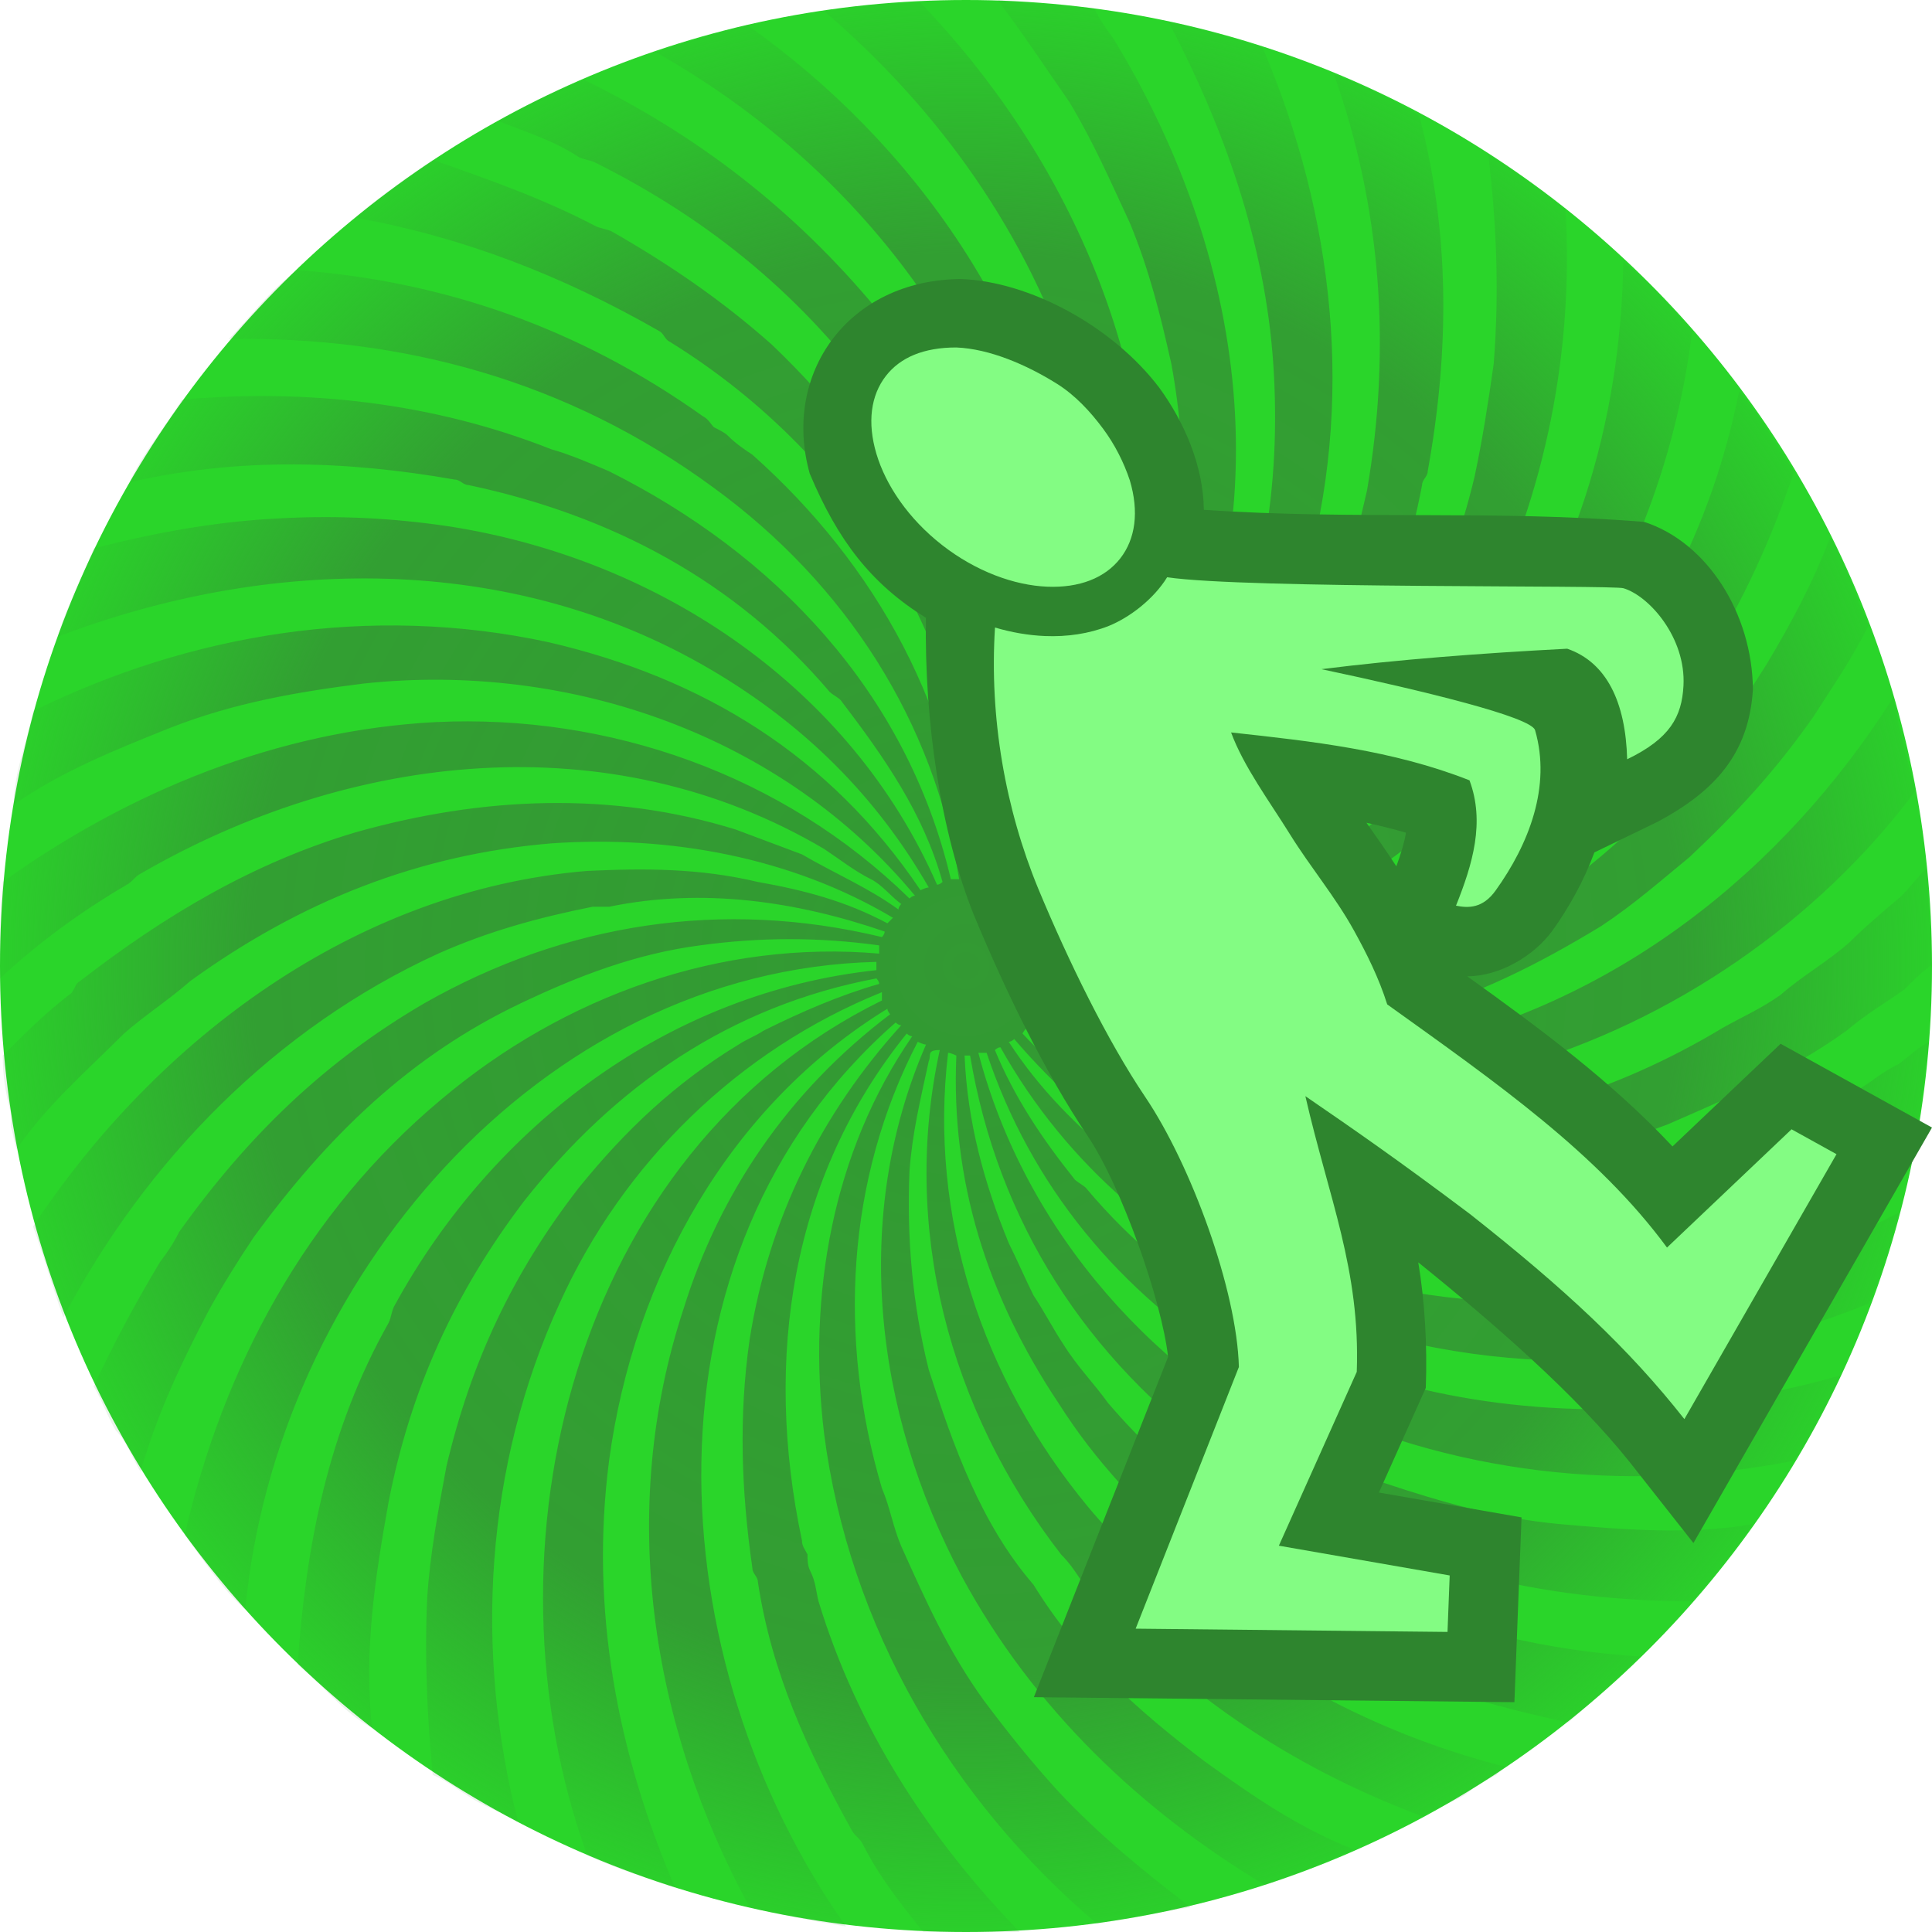
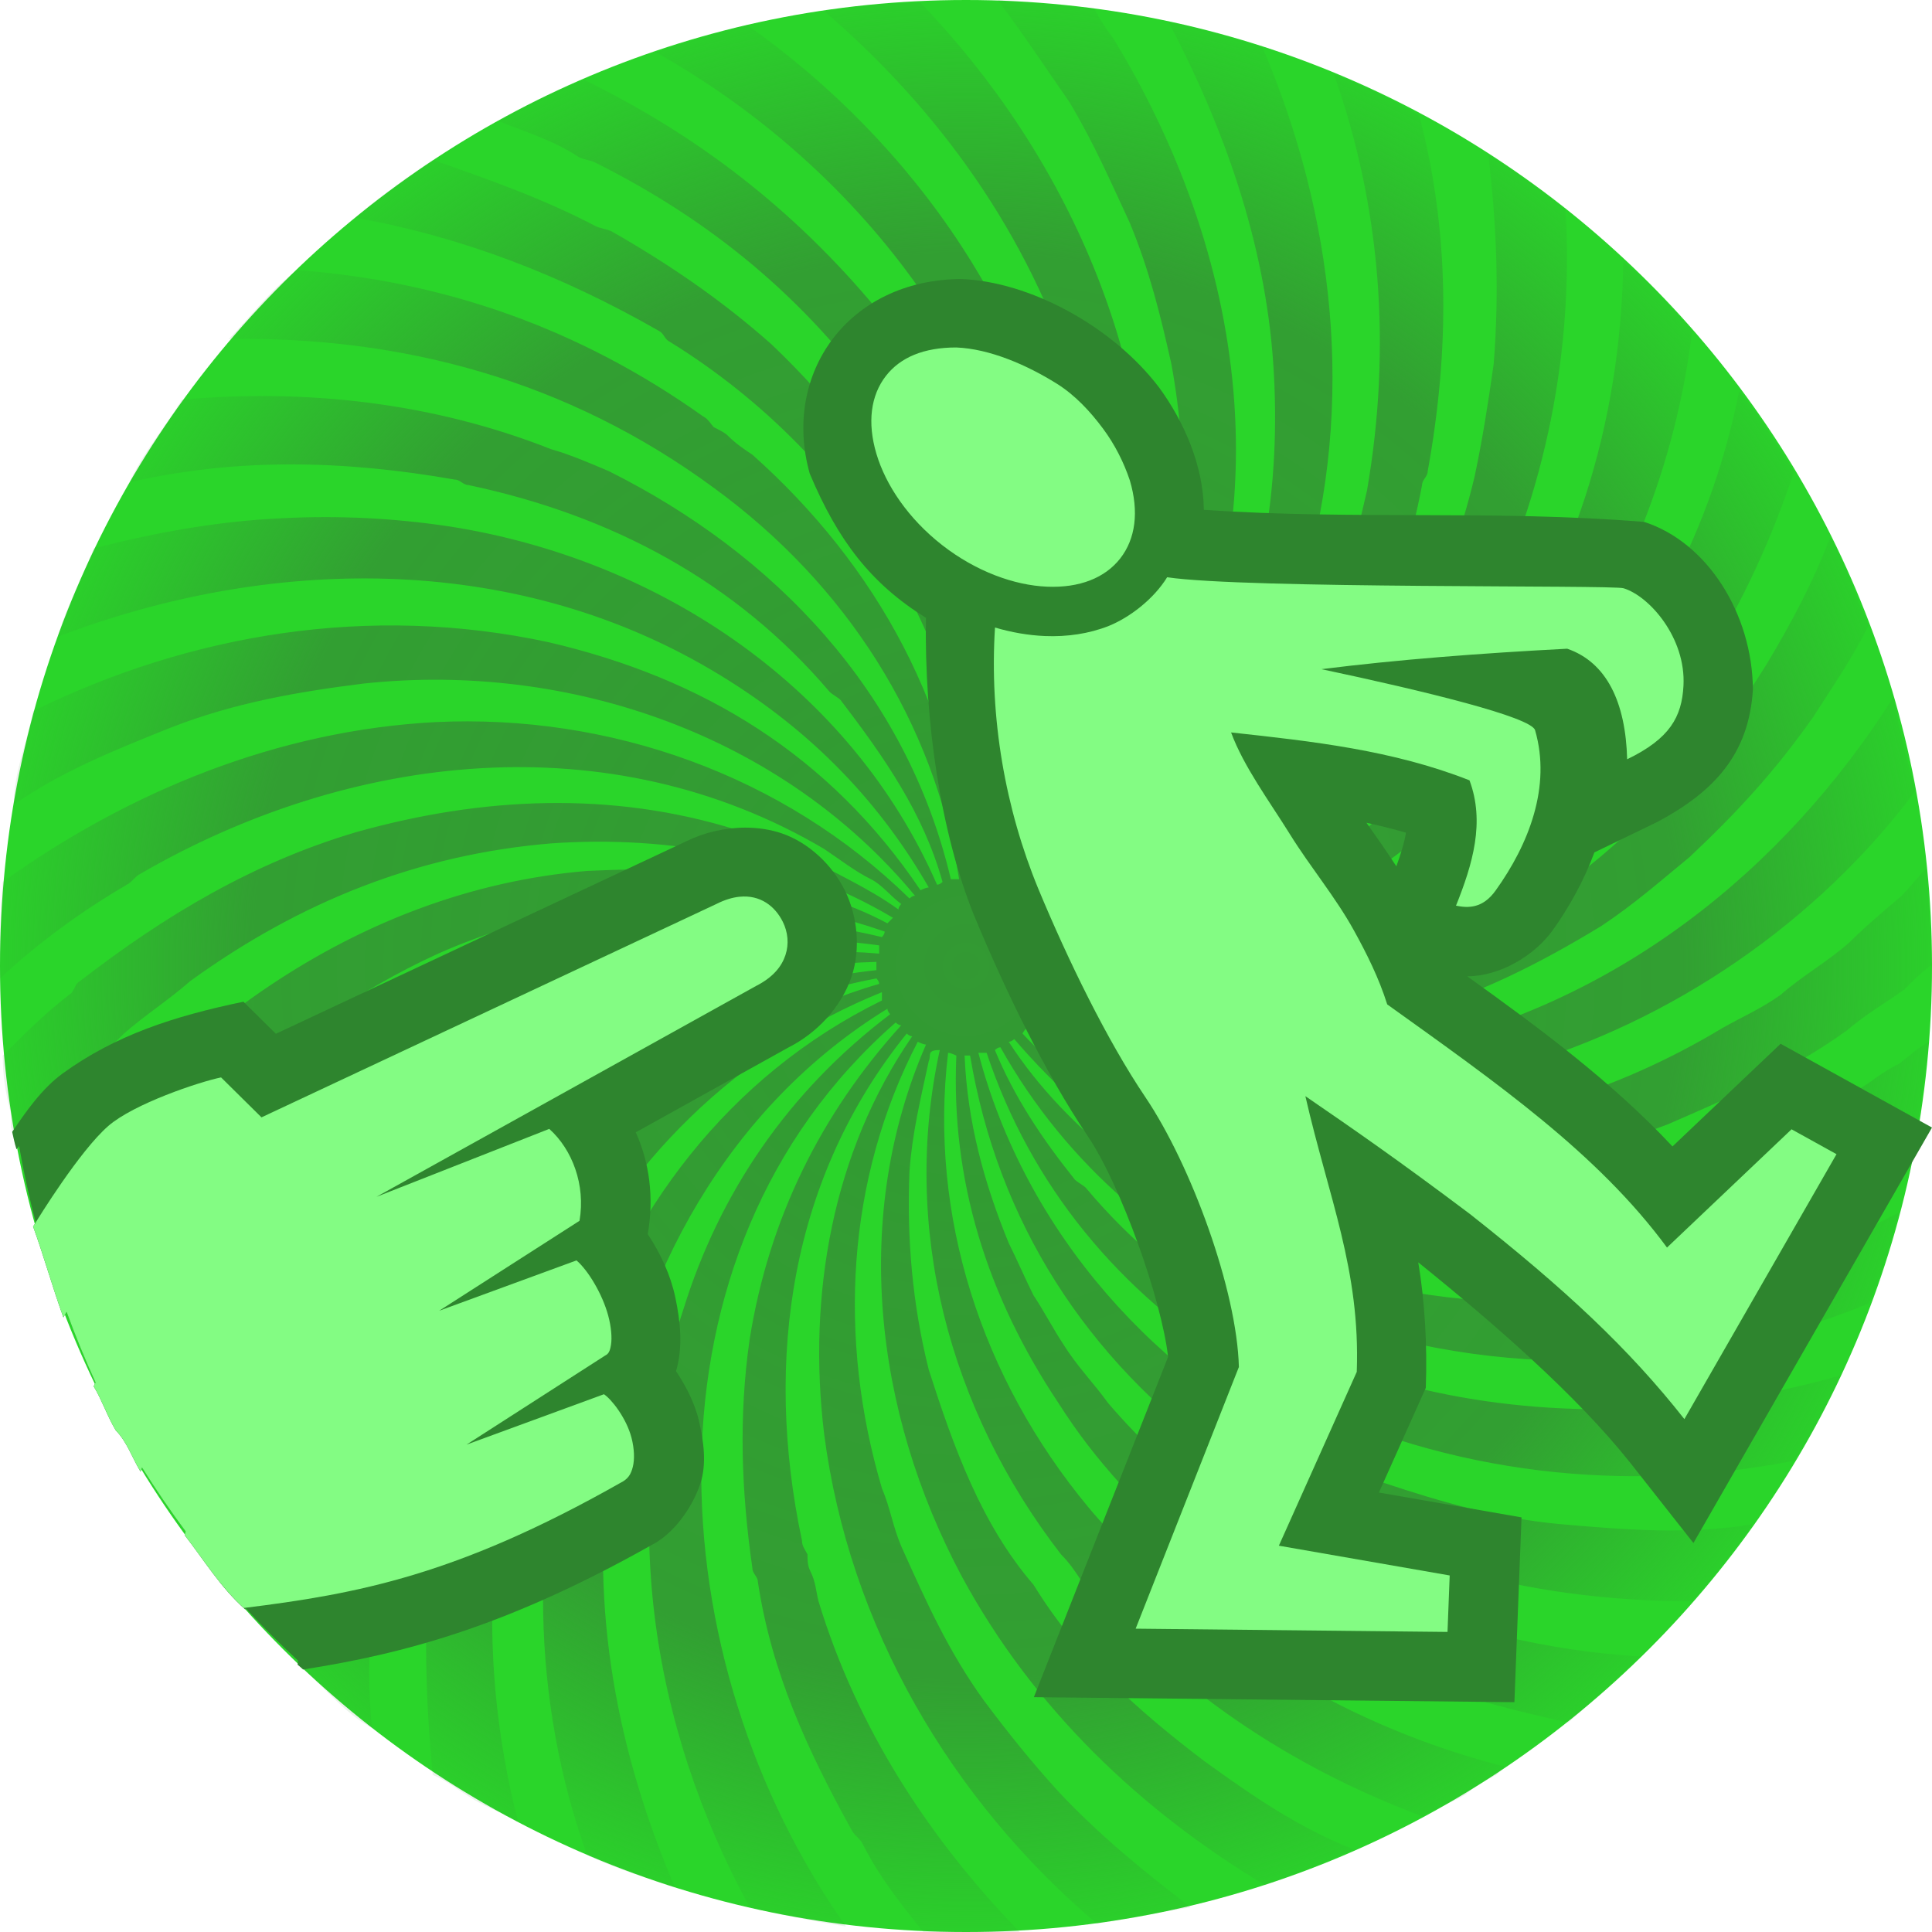
<svg xmlns="http://www.w3.org/2000/svg" height="500" viewBox="0 0 500 500" width="500">
  <radialGradient id="a" cx="1250" cy="1250.001" gradientTransform="matrix(0 -1 1 0 -.0005 2500)" gradientUnits="userSpaceOnUse" r="250">
    <stop offset="0" stop-color="#393" />
    <stop offset=".738" stop-color="#393" stop-opacity=".9" />
    <stop offset="1" stop-color="#393" stop-opacity=".1" />
  </radialGradient>
  <g transform="translate(-1000 -1000)">
    <circle cx="1250" cy="1250" fill="#2ad52a" r="250" />
    <path d="m1258.918 1271.042c17.114 30.666 44.226 53.498 76.313 67.05 47.089 19.252 101.303 18.539 148.35-.718 3.584-7.846 5.709-15.693 7.876-23.535-44.255 22.827-95.594 29.954-144.808 16.402-20.669-5.701-39.255-15.694-56.348-29.245-11.414-9.268-21.402-19.252-29.245-31.383.712 0 1.425-.713 1.425-.713 21.398 24.962 47.789 42.084 79.167 50.64 47.089 12.131 94.886 6.422 137.683-16.402 1.417-.713 2.834-.713 4.25-1.429 4.292-2.85 7.876-4.988 12.126-7.134 1.417-8.551 2.167-16.406 3.584-24.961-2.875 1.429-5.001 3.567-7.834 5.709-2.875 1.425-5.001 2.846-7.876 4.988-54.173 34.954-120.514 44.23-178.312 16.41-2.125-1.429-4.292-2.859-6.417-3.571-.709-.713-2.125-1.421-2.834-2.134-1.458-.721-2.167-.721-3.58-1.429-10.697-7.134-19.261-12.839-27.82-22.111 0 0 .717-1.433 1.425-1.433 2.146.713 3.571 3.571 4.996 5.001 38.521 29.954 85.61 37.805 132.657 27.816 10.001-2.138 18.544-4.284 27.836-7.843 16.419-7.134 31.379-13.556 46.339-24.261 5-4.271 10.001-7.126 15.002-10.689 2.125-2.146 4.25-4.28 7.126-6.426-.709-8.559-.709-16.398-1.417-24.961-2.167 2.138-4.292 4.992-6.417 7.13-5.001 4.284-9.293 7.851-13.585 12.127-5.667 4.992-12.085 8.559-17.794 13.552-5 3.567-10.001 5.709-15.002 8.555-55.631 33.529-123.389 37.096-178.308-1.421 0 0 .712-.717.712-1.425 77.042 44.939 176.887 9.272 227.518-58.491-2.125-7.847-4.25-16.41-5.709-24.249-28.503 44.935-72.008 79.885-126.931 91.295-32.129 5.709-64.216 3.571-93.452-10.697 0-.713.712-1.425.712-1.425 30.649 10.701 62.778 11.414 94.157 2.854 17.835-4.997 33.504-12.843 49.922-22.824 8.584-5.705 15.002-11.414 22.836-17.831 12.126-11.41 22.086-22.115 32.087-36.38 5-7.847 10.001-14.981 14.252-23.545-3.542-7.838-5.709-15.685-9.959-22.815-4.292 11.406-10.001 22.107-16.419 32.808-7.126 11.414-14.252 21.398-23.544 31.379-14.252 14.985-29.253 27.82-47.797 37.805-35.629 19.261-76.3 26.395-114.822 16.406 0-.708.717-2.138.717-2.138 33.512 6.417 66.349 0 96.269-14.981 30.67-15.69 54.965-39.23 73.467-69.184 10.001-16.406 17.127-32.096 22.836-49.219-5-7.134-8.543-14.26-14.252-20.682-3.584 17.831-9.293 34.233-17.835 50.635-.709 1.438-.709 2.859-1.417 4.284-15.71 29.245-35.671 52.777-64.216 72.042-6.417 4.28-13.543 7.13-19.96 11.414-6.418 3.563-13.543 4.997-20.669 7.13-17.127 5.705-34.971 9.276-53.514 6.417v-1.421c22.844-.713 45.639-6.417 66.349-16.41 2.125-1.421 4.25-2.134 6.417-3.567 14.96-8.559 27.087-18.54 39.213-30.671 3.584-4.28 7.126-7.843 10.71-12.127 1.417-2.138 2.834-4.28 5.001-6.417 20.669-30.675 33.504-62.049 37.796-96.999-5.709-6.426-11.418-12.843-17.835-17.831-.709 42.076-12.835 81.31-38.504 116.969-27.128 36.375-65.633 59.924-109.146 64.908 0-.713 0-2.138 0-2.138 24.261-4.992 45.639-14.26 64.932-29.954 19.961-16.41 34.921-34.954 46.339-57.061 16.419-33.525 23.544-69.909 21.419-106.284-6.459-4.996-12.877-9.98-20.002-14.26 2.167 17.831 2.875 35.663 1.417 54.211-1.417 9.98-2.834 19.256-4.959 29.237-3.584 14.981-8.584 28.529-15.71 42.093-19.961 37.792-53.506 68.471-94.144 79.885 0-.713 0-1.433 0-1.433 30.678-12.839 55.64-33.517 74.183-62.766 2.833-4.276 5-9.272 7.126-13.552 7.834-13.552 12.126-27.099 14.96-42.084 0-1.421 1.458-2.142 1.458-3.567 5.709-31.387 5.709-62.053-2.167-92.011-7.126-4.28-14.252-7.847-22.086-10.697 12.127 34.242 14.96 70.613 8.543 107.705-3.542 15.694-7.834 30.67-14.96 44.935-4.292 7.847-8.584 14.977-13.585 22.824-14.96 20.682-32.791 35.663-54.19 47.072-.712 0-1.425-2.134-1.425-2.134 12.835-7.134 23.528-16.41 33.529-27.103 16.377-17.835 27.086-39.234 34.254-62.062 13.543-46.36 7.834-94.862-10.71-138.371-7.876-2.138-15.71-4.992-24.253-6.417 14.252 27.108 24.961 57.061 27.086 88.448 2.125 31.379-2.834 62.762-17.127 91.295-1.417 2.142-2.834 4.28-3.542 6.422-.709.717-1.458 2.138-2.167 2.85-.709 1.429-.709 2.138-1.417 3.567-10.71 14.981-20.677 29.241-36.371 39.226 0 0-.709-.708-1.421-1.421 12.839-9.276 21.394-22.119 29.249-35.667 36.379-60.624 27.087-131.958-8.568-190.44-2.134-2.854-3.567-4.997-4.992-7.851-8.559-.713-16.406-1.421-24.965-2.134 6.417 8.555 12.126 17.115 18.544 26.387 6.422 10.701 10.701 20.686 15.694 31.387 4.996 12.122 7.83 23.536 10.705 36.38 9.251 50.64-2.167 103.417-37.1 140.509 0-.708-.709-1.421-.709-1.421 19.256-25.682 29.224-53.498 31.391-84.169 3.542-54.919-20.694-109.13-58.498-148.36-8.559 0-16.402.708-24.961 2.134 29.953 25.682 52.777 57.774 64.903 95.583.717 2.854.717 4.992 2.146 7.843.712 1.434.712 2.855.712 4.284.712 1.425 1.421 2.142 1.421 3.567 8.559 41.368 4.996 81.31-19.256 117.685 0 0-.712-.713-1.425-.713 7.847-14.977 12.839-30.67 15.694-47.785 2.138-14.985 2.138-29.954 0-44.939-7.847-54.203-40.659-101.283-84.168-131.954-7.847 2.138-15.694 4.28-23.536 7.13 52.069 29.241 92.011 80.606 99.857 141.23 2.85 25.678.712 51.361-9.985 74.892-.712 0-1.429-.713-1.429-.713 0-2.142 1.429-4.28 2.142-6.422 7.134-27.816 6.417-56.344-2.142-83.448-6.413-19.257-14.268-36.384-26.395-52.786-2.138-2.134-3.559-4.28-4.988-6.417-21.398-25.682-46.359-44.935-75.605-59.199-7.847 2.85-14.981 6.417-22.107 10.693 7.126 2.854 14.26 4.992 20.677 9.272 1.429.717 2.854.717 4.28 1.425 29.953 14.981 54.21 34.95 74.183 62.77 26.386 37.092 37.088 79.176 27.816 123.398 0 0-1.429 0-2.138 0 2.846-13.556 1.421-26.391 0-39.951-2.138-17.827-7.851-33.517-16.41-49.206-9.268-18.544-22.107-34.954-37.804-49.935-12.835-11.406-26.386-20.686-41.363-29.241-1.434-.713-2.854-.713-4.284-1.429-13.556-7.126-27.816-12.118-42.084-17.115-7.13 4.997-13.552 9.272-19.969 14.973 27.82 5.001 53.494 14.985 78.455 29.254 1.433.708 1.433 2.138 2.859 2.846 48.501 29.962 81.309 82.743 78.463 139.088h-1.433c-2.138-42.797-23.536-81.31-55.627-109.847-2.142-1.421-4.284-2.85-6.417-4.984-.717-.717-2.15-1.433-3.575-2.142-.717-.717-1.425-2.138-2.846-2.85-32.104-22.828-67.049-34.954-104.862-37.809-7.126 4.992-12.122 12.127-17.827 17.836 44.934-.713 87.735 10.697 125.535 38.517 34.237 24.961 57.065 60.624 63.482 101.279-.709 0-2.142 0-2.142 0-11.41-48.498-45.647-84.165-88.444-105.563-4.992-2.134-9.984-4.284-14.973-5.705-30.678-12.127-63.491-15.69-95.586-12.839-4.28 7.134-9.984 13.547-13.552 21.398 27.82-6.418 55.636-5.705 84.164-.708 1.434 0 2.146 1.421 3.575 1.421 37.088 7.847 69.183 24.961 93.436 53.498.712.713 2.138 1.425 2.85 2.138 11.414 14.981 21.398 29.249 26.386 47.077 0 0-.712.713-1.425.713-22.111-50.644-71.325-84.165-126.244-92.728-14.268-2.138-28.532-2.85-42.797-2.138-16.41.713-32.812 3.567-49.222 7.847-2.842 7.843-7.122 14.977-9.264 22.828 54.206-20.686 116.968-22.111 169.036 8.555 24.257 14.268 42.801 32.817 56.352 56.349-.712 0-2.142.713-2.142.713-23.532-34.95-56.34-54.919-96.286-64.191-46.364-9.989-92.731-2.142-133.378 17.831-1.429 7.847-5.001 15.689-5.001 24.249 12.126-8.559 26.395-14.264 40.659-19.977 16.406-6.413 32.804-9.264 49.927-11.401 53.498-5.709 108.417 13.547 142.654 54.915-.712 0-1.425.717-1.425.717-32.812-32.1-77.746-47.793-122.677-45.651-40.667 2.138-79.18 17.831-111.984 41.372-.717 8.559-.717 16.41-.717 24.962 9.989-9.272 20.686-17.115 32.812-24.249 1.421-.713 2.138-2.142 3.563-2.854 54.21-31.383 121.256-39.23 176.891-6.417 4.28 2.85 7.847 5.705 12.126 7.843 2.854 1.429 4.988 4.28 7.847 6.426 0 0-.717.708-.717 1.421-7.843-5.705-16.406-9.272-24.965-14.268-5.701-2.134-11.41-4.276-17.114-6.418-32.095-9.985-65.624-8.551-98.432.713-26.395 7.847-49.218 21.403-71.325 38.517-1.425.713-1.425 2.859-2.859 3.567-6.417 4.997-11.41 9.989-17.11 15.694 0 4.988.708 9.989 2.134 14.977v3.571c.713 2.134.713 3.563 1.425 5.709 7.847-11.414 17.835-19.977 27.82-29.962 5.709-4.992 11.418-8.555 17.114-13.556 28.532-20.677 59.211-32.812 93.448-35.659 30.666-2.142 62.049 3.567 88.439 19.252-.717.717-1.429 1.433-1.429 1.433-10.697-5.705-21.394-8.563-33.52-10.701-14.973-3.567-29.245-3.567-44.222-2.854-59.915 4.992-111.271 43.51-143.362 92.011 2.846 7.851 4.988 15.689 7.843 23.536 21.398-40.659 54.919-74.896 97.007-94.149 12.835-5.709 25.67-9.276 39.938-12.127h4.28c24.257-4.992 48.505-1.421 71.329 6.417 0 .713-.712 1.429-.712 1.429-41.371-9.985-82.034-3.563-118.405 17.119-25.674 14.977-45.651 34.233-63.482 59.199-1.425 2.854-2.846 4.996-4.992 7.847-6.417 10.7-12.122 21.404-17.123 32.1 2.142 3.566 3.575 7.843 5.713 11.409 2.855 2.855 4.276 7.143 6.417 10.698 4.28-14.977 10.697-28.529 17.835-42.075 3.563-6.423 7.13-12.132 11.405-18.549 19.261-26.395 40.663-47.077 69.191-60.628 14.977-7.134 29.958-12.839 46.368-14.973 15.685-2.146 30.662-2.146 46.355 0v2.134c-40.655-3.567-81.318 10.697-113.409 37.8-34.954 29.249-56.348 69.191-66.337 112.701 4.996 6.417 9.272 13.548 15.698 19.257 7.843-84.165 75.6-165.475 163.335-167.621v2.146c-53.494 5.705-99.145 39.943-124.823 87.019-.712 1.416-.712 2.845-1.429 4.274-15.689 27.816-21.398 57.774-23.54 88.445 6.426 4.992 11.418 12.125 19.269 16.407-2.146-19.975.709-38.519 4.271-58.487 5.713-29.245 17.119-54.211 34.962-77.747 23.532-29.958 53.489-50.644 91.29-57.778 0 0 .712.713.712 1.425-9.985 2.854-19.973 7.134-29.962 12.122-2.134 1.433-4.276 2.146-6.421 3.575-16.402 9.98-29.237 22.107-41.363 37.084-17.119 22.115-27.816 44.938-34.237 72.046-2.134 11.414-4.28 22.824-4.992 34.237-.712 14.976 0 30.666 1.425 45.644 3.567 1.429 7.138 4.283 10.701 6.422 3.567 2.14 7.847 3.566 11.41 5.7-11.41-44.219-8.555-92.003 10.701-134.089 16.406-36.379 46.355-65.624 83.455-80.597v2.142c-79.888 39.226-104.854 141.934-76.321 221.111 7.134 3.563 14.977 5.696 22.819 8.556-14.973-34.951-22.107-72.038-17.114-110.556 6.421-47.789 31.387-92.007 72.037-116.977 0 .713.712 1.429.712 1.429-26.386 19.969-44.222 46.364-53.498 76.323-17.11 52.069-8.551 107.7 17.127 154.777 8.555 2.137 16.406 3.563 24.961 4.992-48.505-68.471-55.64-174.034 12.835-233.954 0 0 .717.717 1.433.717-20.686 22.82-34.237 49.927-39.23 81.306-2.863 19.973-2.146 39.23.717 59.206 0 1.426 1.421 2.139 1.421 3.563 3.563 23.537 12.835 43.51 24.249 64.191.717 1.434 2.138 2.147 2.854 3.576 4.28 8.546 9.989 15.689 15.694 22.82h24.961c-23.536-24.25-42.08-52.782-52.069-85.59-.709-2.85-.709-4.997-2.142-7.851-.712-1.421-.712-2.852-.712-4.276-.709-1.429-1.425-2.142-1.425-3.572-9.989-47.073-2.85-94.149 27.107-131.237 0 0 .712.713 1.425.713-20.682 29.958-27.107 67.046-22.823 102.716 6.417 49.923 32.808 94.859 70.612 126.954 7.847-1.426 16.389-2.847 24.265-4.276-12.126-9.272-23.553-18.544-34.246-29.958-7.138-7.846-12.843-14.981-19.265-23.537-9.264-12.843-14.977-25.677-21.394-39.946-2.142-4.992-2.859-9.985-4.992-14.976-11.414-38.522-9.276-79.89 9.268-115.553 0 0 1.429.717 2.142.717-19.261 44.218-13.552 94.866 9.268 137.659 18.552 34.238 46.385 60.633 78.471 79.885 7.834-2.85 15.668-5.705 22.836-9.277-14.293-5.701-25.711-13.547-38.546-22.819-17.835-13.552-32.8-27.105-44.209-45.652-13.552-15.689-20.686-35.662-27.107-55.632-4.28-17.12-5.705-34.237-4.992-51.356.712-9.989 2.85-18.548 4.992-28.533.712-1.425-.712-2.854 2.85-2.854-9.98 45.651 2.15 92.728 31.387 130.533 2.138 2.137 3.563 4.276 4.992 6.417 24.253 28.529 54.215 48.507 88.427 61.346 3.584-2.142 7.876-3.567 11.418-5.704 2.167-2.142 5-3.572 7.876-5.001.709-.71 1.417-1.421 2.125-2.135-36.379-9.277-69.175-27.816-97.007-54.923-3.567-4.28-7.13-7.846-10.697-12.127-27.816-33.525-41.371-75.609-36.371-117.689.704 0 2.138.713 2.138.713-1.433 32.096 7.838 62.054 26.39 89.873 4.988 7.851 9.98 14.273 16.402 21.399 5.717 5.704 11.426 10.696 17.094 16.401 15.71 12.843 32.129 22.828 50.672 30.674 15.668 6.417 31.379 10.698 47.797 14.265 6.417-5.706 12.835-11.409 18.544-17.12-24.253-1.429-47.089-7.138-69.216-16.41-2.834-1.424-4.959-2.137-7.834-3.563-23.544-11.409-43.505-25.674-60.624-45.647-3.567-4.996-7.847-9.272-11.414-14.976-2.854-4.285-4.992-8.569-7.843-12.844-2.142-4.28-4.284-9.272-6.422-13.552-6.422-15.689-10.701-31.387-11.414-48.502h1.429c7.13 42.797 29.958 78.459 65.616 104.146 37.087 26.382 78.467 37.084 121.264 37.084 5.709-6.422 10.71-12.84 15.668-19.973-16.377 2.853-33.504 1.429-49.922 0-15.668-1.431-30.67-5.706-45.63-10.703-5-2.137-10.001-4.275-15.002-6.409-43.505-19.981-77.73-58.499-89.856-104.858h2.138c11.414 34.233 34.237 62.053 65.632 81.314 5 2.85 9.251 4.993 13.543 7.848 40.671 19.968 86.302 24.961 129.806 16.402 5.001-7.126 8.584-14.977 12.127-22.112-67.049 19.262-147.642 8.561-195.427-48.505-.712-.713-2.142-1.421-2.859-2.138-8.555-10.701-15.689-21.394-20.682-33.525 0 0 .712-.708 1.429-.708" fill="url(#a)" fill-rule="evenodd" />
  </g>
  <path d="m412.627 220.603 16.322-7.902c14.71-7.866 23.66-17.507 24.703-34.262-.162-19.621-11.796-38.095-28.133-43.367-38.988-3.175-74.48-.458-113.961-3.121-.138-11.515-5.149-22.866-11.576-31.658-12.144-15.962-33.566-27.441-51.286-28.086-29.309.23-46.355 24.595-39.141 50.342 7.306 17.413 15.962 28.608 30.074 37.338-.426 26.86 3.816 55.517 12.398 76.885l.01.023.01.023c8.078 19.46 18.398 40.808 29.416 57.141 8.696 12.893 19.206 42.595 20.836 57.217l-34.734 88.049 124.361 1.299 1.844-47.826c-12.278-2.14-25.902-4.512-36.91-6.43l12.133-27.074c.427-11.107-.312-22.878-1.951-32.496 19.72 15.886 40.938 34.388 54.734 51.707l16.484 20.93 61.74-107.525-39.178-21.686-27.984 26.574c-15.662-16.711-34.094-30.399-53.105-44.021 8.604-.077 17.281-5.386 21.939-11.692 4.257-5.928 8.163-12.837 10.956-20.38zm-58.99-7.67c3.475.749 6.897 1.597 10.223 2.568-.372 2.379-1.256 5.315-2.484 8.703-2.786-4.268-5.274-7.799-7.738-11.271z" fill="#2e852e" />
  <path d="m229.294 97.26c-3.951 5.062-4.88 12.089-2.483 20.169 2.396 8.079 8.244 16.803 17.035 23.654 8.792 6.85 18.682 10.392 27.109 10.748 8.425.355 15.019-2.258 18.97-7.319 3.951-5.062 4.879-12.089 2.482-20.168-1.584-4.754-3.911-9.317-6.89-13.338-3.326-4.49-7.268-8.737-12.005-11.701-7.817-4.893-17.412-9.033-26.027-9.379-8.461-.004-14.488 2.589-18.192 7.334zm57.636 64.74c-5.097 2.009-10.765 2.847-16.516 2.605-4.244-.179-8.584-.92-12.909-2.2-1.486 23.418 2.682 46.907 11.166 67.512 7.754 18.679 17.919 39.454 27.715 53.974 11.924 17.678 23.739 50.059 24.236 69.889l-26.714 67.718 80.706.843.564-14.613c-14.736-2.567-29.472-5.134-44.208-7.702l20.16-44.988c.948-26.461-7.239-44.896-13.302-71.357 12.322 8.447 24.253 16.711 42.537 30.464 24.748 19.511 41.166 34.853 55.553 53.12l39.369-68.564-11.636-6.441-32.233 30.608c-17.994-24.43-44.09-42.629-72.406-62.93-2.142-6.79-5.263-13.075-8.666-19.225-4.792-8.66-11.232-16.31-16.454-24.717-5.372-8.648-12.02-17.572-15.289-26.44 20.938 2.281 41.873 4.571 61.703 12.394 4.026 10.813.844 21.627-3.493 32.44 3.209.649 6.92.716 10.24-3.907 8.622-12.009 14.452-26.957 10.223-41.509-.982-3.38-28.442-10.102-55.281-15.794 19.762-2.485 41.208-4.127 63.603-5.295 10.198 3.532 15.112 13.814 15.511 28.613 11.071-5.36 14.141-10.981 14.572-19.023.666-12.421-8.834-23.217-15.527-25.238-2.672-.881-97.662.187-118.098-2.845-3.508 5.692-9.732 10.425-15.124 12.607z" fill="#83fc83" stroke-width="36" />
+   <g>
+     <path d="m192.949 214.189c-5.346-.01-10.789 1.269-15.424 3.574l-106.131 49.779-8.391-8.297c-18.126 3.759-33.184 8.704-46.758 18.547-5.343 3.874-9.49 9.82-13.096 15.141.375 1.499.563 2.811 1.125 4.504.208-.302.451-.559.662-.857a250 250 0 0 0 4.314 19.83c-.224.334-.468.657-.689.992 2.846 7.851 4.989 15.689 7.844 23.535.259-.491.568-.954.83-1.443a250 250 0 0 0 7.502 18.291c-.155.329-.34.659-.494.988 2.142 3.566 3.575 7.842 5.713 11.408 2.855 2.855 4.276 7.144 6.418 10.699.109-.381.254-.738.365-1.117a250 250 0 0 0 11.303 16.559c-.076.326-.183.642-.258.969 4.996 6.417 9.272 13.547 15.697 19.256.011-.121.037-.242.049-.363a250 250 0 0 0 13.584 13.584c-.025.349-.065.696-.09 1.045.494.384.941.845 1.42 1.252 26.116-4.073 52.876-11.167 90.342-32.301 5.402-2.744 10.309-9.391 12.434-15.727 1.742-5.195.879-11.096-.359-16.434-1.058-4.56-3.593-9.345-5.906-12.74 1.833-6.172 1.142-12.904-.193-19.145-1.242-5.803-3.767-11.24-7.121-16.318 1.66-9.594.416-18.53-3.102-26.359l39.51-21.957c7.56-3.813 13.71-10.571 16.33-18.32 2.383-7.048 1.58-15.575-1.693-22.256-3.247-6.626-9.422-12.492-16.414-14.85-2.942-.992-6.115-1.463-9.322-1.469z" fill="#2e852e" />
+     <path d="m191.354 232.078c-1.806.189-3.791.779-5.945 1.867l-117.738 55.227-10.459-10.34c-5.829 1.209-22.579 6.837-29.168 12.555-7.451 6.466-18.258 24.09-18.801 24.979a250 250 0 0 0 .01.045c-.224.334-.468.657-.689.992 2.846 7.851 4.989 15.689 7.844 23.535.259-.491.568-.954.83-1.443a250 250 0 0 0 7.502 18.291c-.155.329-.34.659-.494.988 2.142 3.566 3.575 7.842 5.713 11.408 2.855 2.855 4.276 7.144 6.418 10.699.109-.381.254-.738.365-1.117a250 250 0 0 0 11.303 16.559c-.076.326-.183.642-.258.969 4.884 6.273 9.109 13.208 15.297 18.85 29.578-3.656 55.314-8.508 97.377-32.324l.094-.053.096-.049c1.837-.928 2.62-2.093 3.117-4.068.497-1.974.396-4.73-.33-7.535-1.328-5.135-5.213-10.031-7.141-11.285l-35.566 13.043 35.885-23.061c.79-.399 1.217-.937 1.51-2.773.292-1.836.068-4.646-.734-7.605-1.516-5.593-5.214-11.691-8.195-14.24l-35.541 13.031 36.32-23.281c1.607-9.285-1.872-18.465-7.832-23.787l-44.721 17.582 98.199-54.549c4.551-2.3 6.716-5.164 7.66-8.039.945-2.874.625-5.946-.701-8.607-1.99-3.991-5.806-7.028-11.225-6.461z" fill="#83fc83" stroke-width="36" />
+   </g>
</svg>
